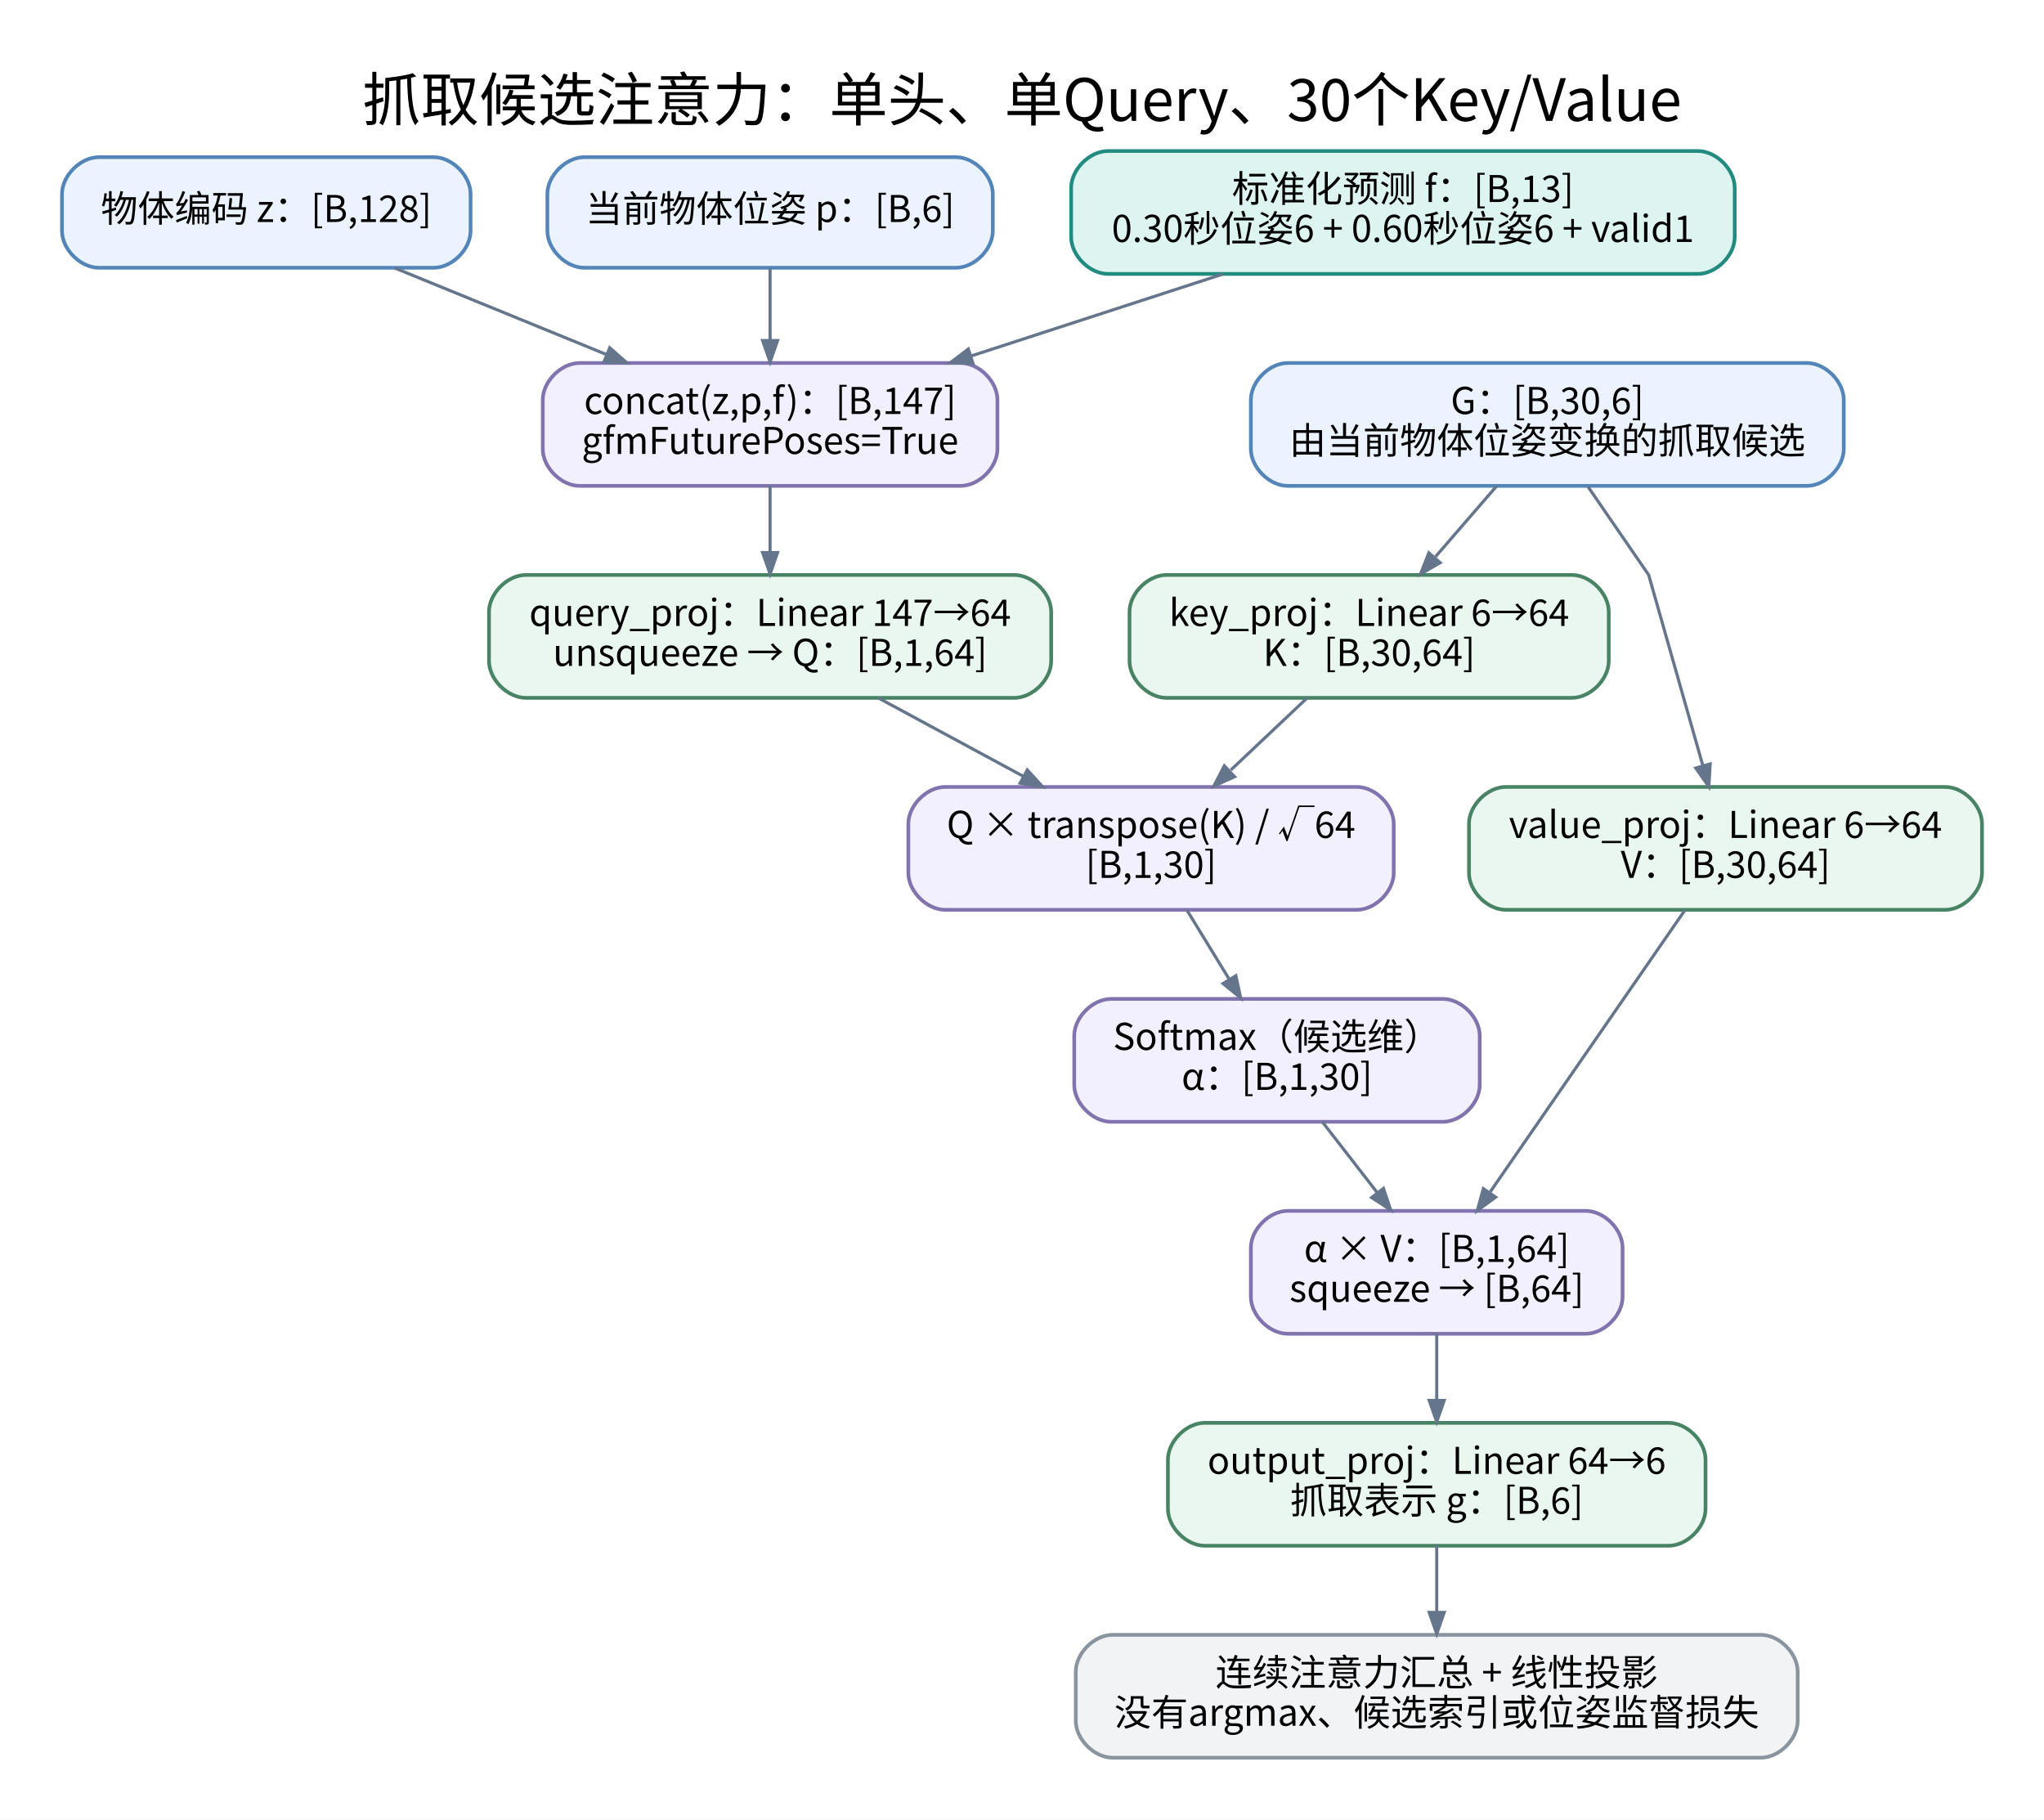
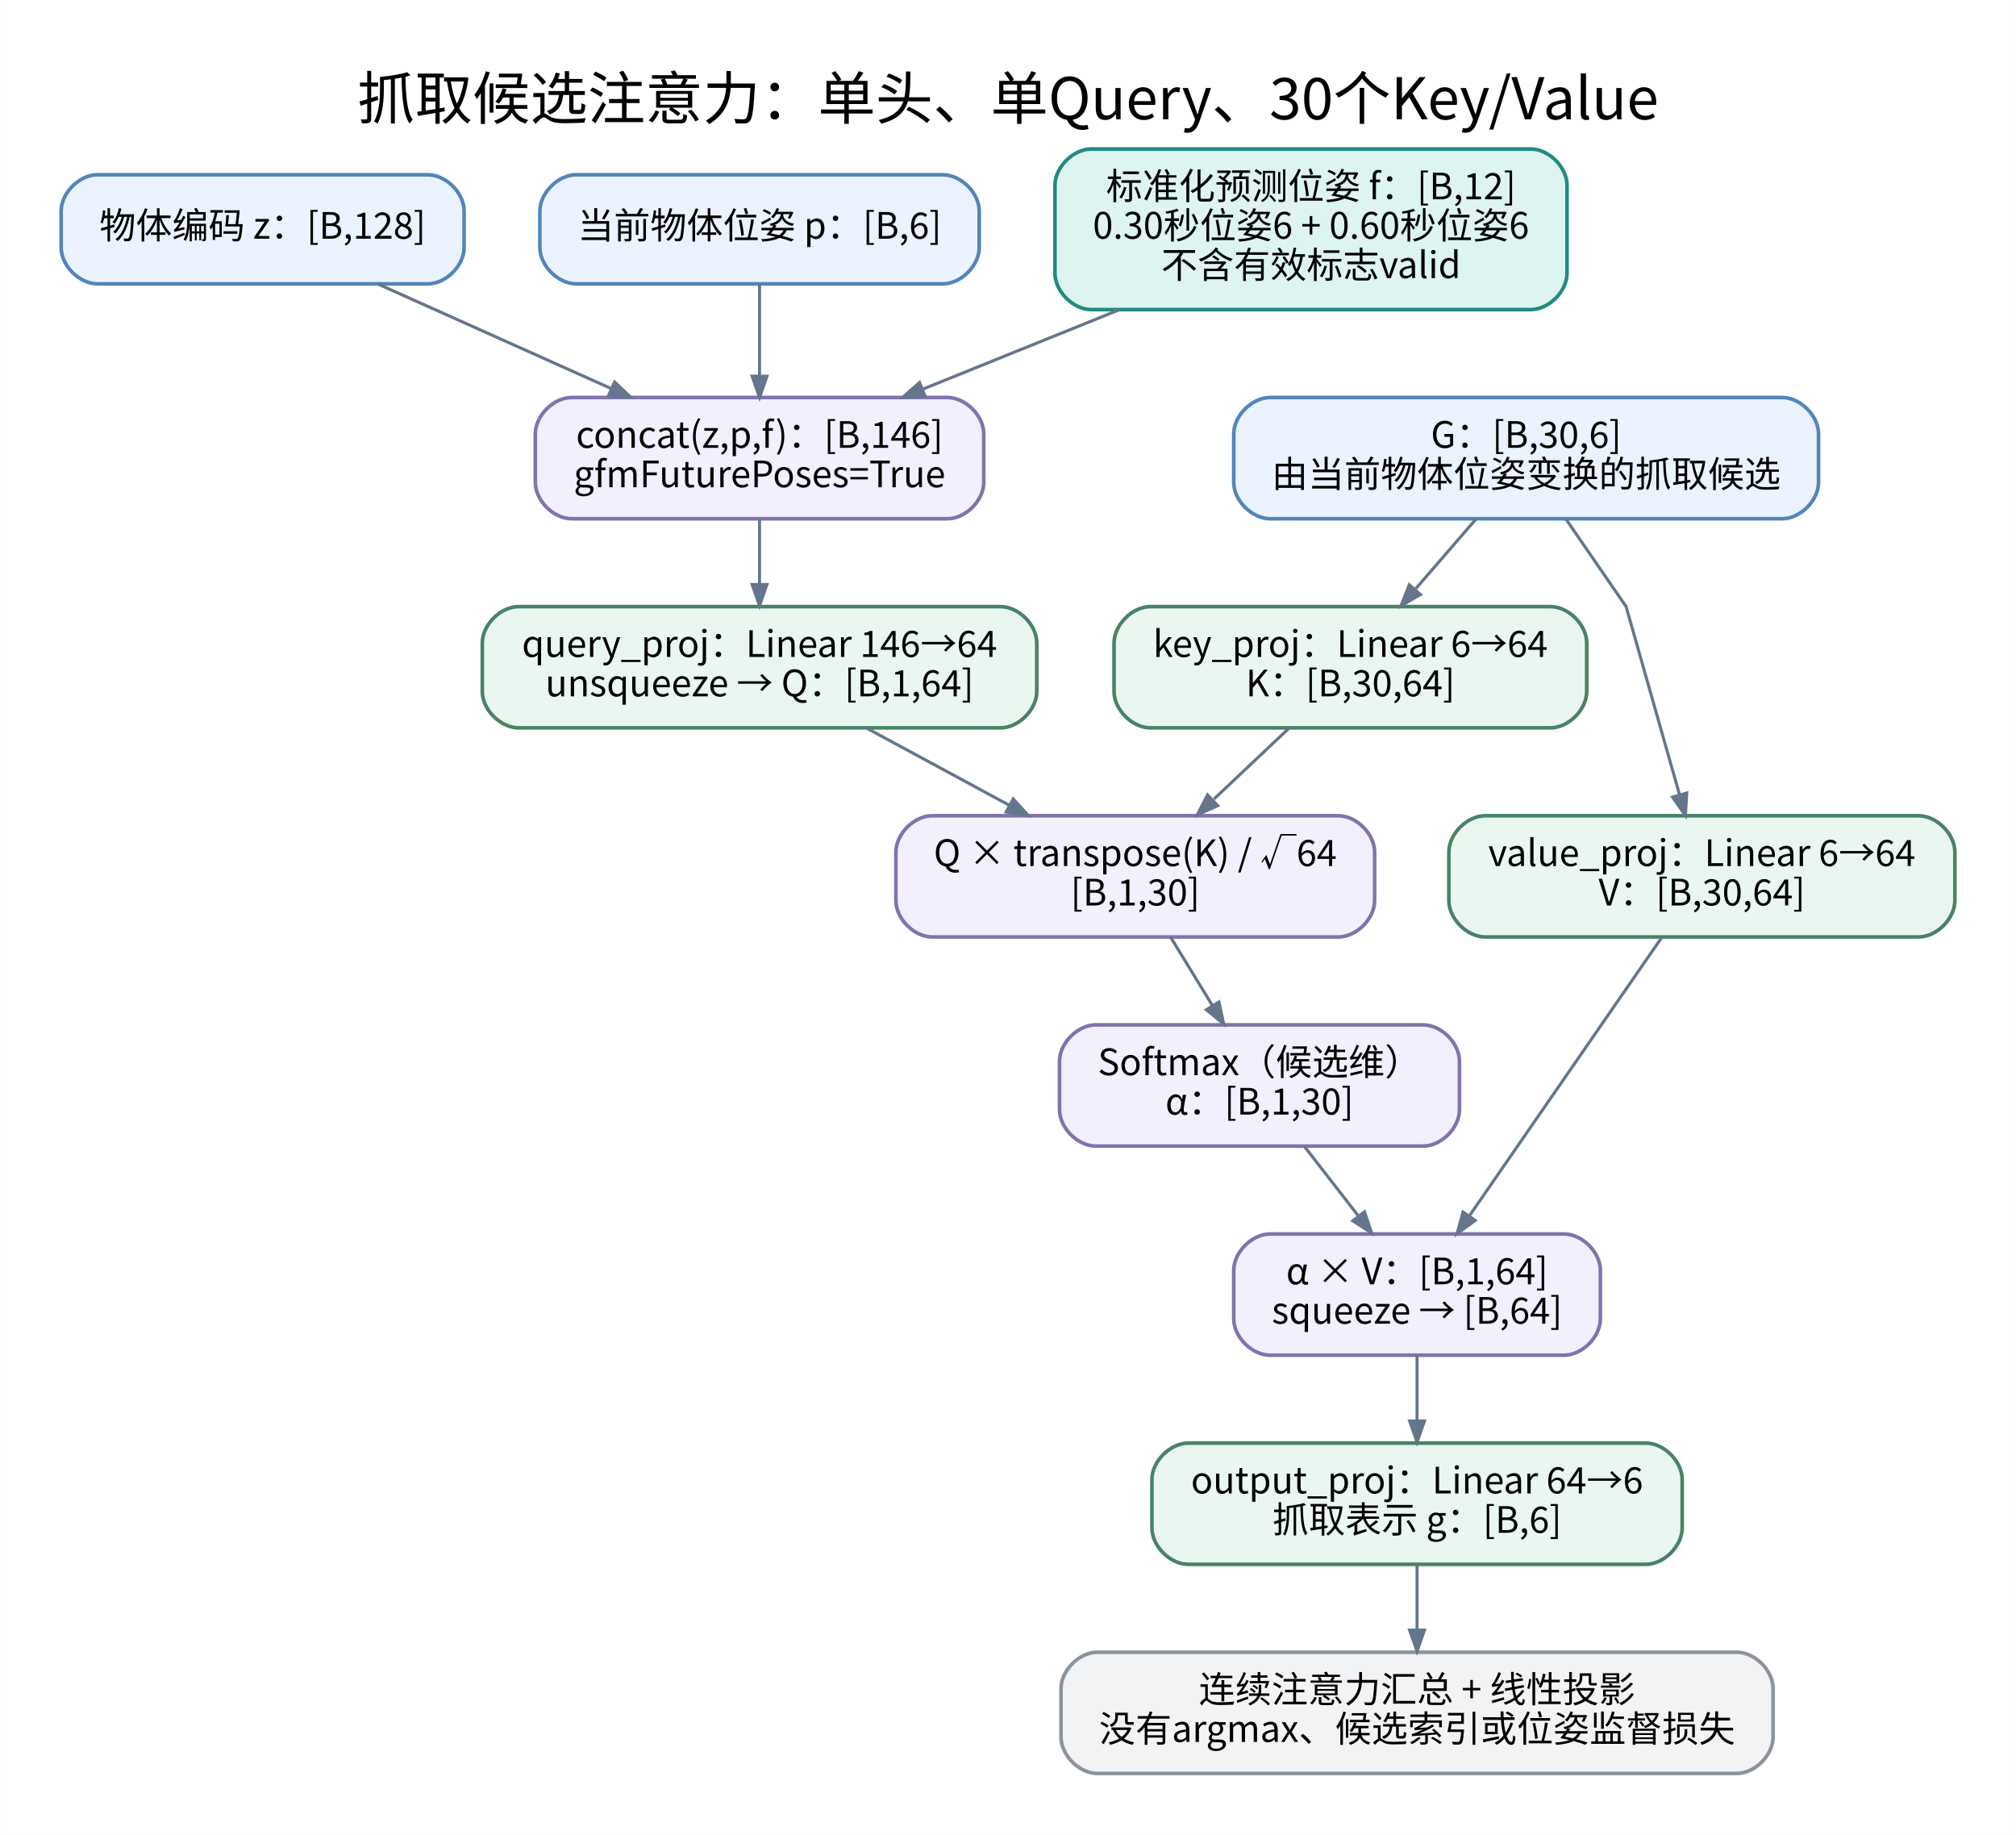
- <svg xmlns="http://www.w3.org/2000/svg" width="665pt" height="592pt" viewBox="0.00 0.00 665.32 592.32">
-   <g id="graph0" class="graph" transform="scale(1 1) rotate(0) translate(20.16 572.16)">
-     <polygon fill="white" stroke="transparent" points="-20.16,20.16 -20.16,-572.16 645.16,-572.16 645.16,20.16 -20.16,20.16" />
-     <text text-anchor="middle" x="312.5" y="-532.8" font-family="Noto Sans CJK SC" font-size="19.00">抓取候选注意力：单头、单Query、30个Key/Value</text>
+ <svg xmlns="http://www.w3.org/2000/svg" width="665pt" height="605pt" viewBox="0.00 0.00 665.32 605.32">
+   <g id="graph0" class="graph" transform="scale(1 1) rotate(0) translate(20.16 585.16)">
+     <polygon fill="white" stroke="transparent" points="-20.16,20.16 -20.16,-585.16 645.16,-585.16 645.16,20.16 -20.16,20.16" />
+     <text text-anchor="middle" x="312.5" y="-545.8" font-family="Noto Sans CJK SC" font-size="19.00">抓取候选注意力：单头、单Query、30个Key/Value</text>
    <g id="node1" class="node">
-       <path fill="#eaf3ff" stroke="#5385b9" stroke-width="1.2" d="M121,-521C121,-521 12,-521 12,-521 6,-521 0,-515 0,-509 0,-509 0,-497 0,-497 0,-491 6,-485 12,-485 12,-485 121,-485 121,-485 127,-485 133,-491 133,-497 133,-497 133,-509 133,-509 133,-515 127,-521 121,-521" />
-       <text text-anchor="middle" x="66.5" y="-499.9" font-family="Noto Sans CJK SC" font-size="12.00">物体编码 z：[B,128]</text>
+       <path fill="#eaf3ff" stroke="#5385b9" stroke-width="1.2" d="M121,-527.5C121,-527.5 12,-527.5 12,-527.5 6,-527.5 0,-521.5 0,-515.5 0,-515.5 0,-503.5 0,-503.5 0,-497.5 6,-491.5 12,-491.5 12,-491.5 121,-491.5 121,-491.5 127,-491.5 133,-497.5 133,-503.5 133,-503.5 133,-515.5 133,-515.5 133,-521.5 127,-527.5 121,-527.5" />
+       <text text-anchor="middle" x="66.5" y="-506.4" font-family="Noto Sans CJK SC" font-size="12.00">物体编码 z：[B,128]</text>
    </g>
    <g id="node4" class="node">
      <path fill="#f2efff" stroke="#8173ad" stroke-width="1.2" d="M292.5,-454C292.5,-454 168.5,-454 168.5,-454 162.5,-454 156.5,-448 156.5,-442 156.5,-442 156.5,-426 156.5,-426 156.5,-420 162.5,-414 168.5,-414 168.5,-414 292.5,-414 292.5,-414 298.5,-414 304.5,-420 304.5,-426 304.5,-426 304.5,-442 304.5,-442 304.5,-448 298.5,-454 292.5,-454" />
-       <text text-anchor="middle" x="230.5" y="-437.4" font-family="Noto Sans CJK SC" font-size="12.00">concat(z,p,f)：[B,147]</text>
+       <text text-anchor="middle" x="230.5" y="-437.4" font-family="Noto Sans CJK SC" font-size="12.00">concat(z,p,f)：[B,146]</text>
      <text text-anchor="middle" x="230.5" y="-424.4" font-family="Noto Sans CJK SC" font-size="12.00">gfmFuturePoses=True</text>
    </g>
    <g id="edge1" class="edge">
-       <path fill="none" stroke="#65758b" d="M108.31,-484.92C129.3,-476.34 154.95,-465.86 177.33,-456.72" />
-       <polygon fill="#65758b" stroke="#65758b" points="178.3,-458.97 183.85,-454.06 176.44,-454.44 178.3,-458.97" />
+       <path fill="none" stroke="#65758b" d="M104.54,-491.45C127.47,-481.18 156.91,-467.98 181.57,-456.93" />
+       <polygon fill="#65758b" stroke="#65758b" points="182.67,-459.12 188.05,-454.02 180.66,-454.65 182.67,-459.12" />
    </g>
    <g id="node2" class="node">
-       <path fill="#eaf3ff" stroke="#5385b9" stroke-width="1.2" d="M291,-521C291,-521 170,-521 170,-521 164,-521 158,-515 158,-509 158,-509 158,-497 158,-497 158,-491 164,-485 170,-485 170,-485 291,-485 291,-485 297,-485 303,-491 303,-497 303,-497 303,-509 303,-509 303,-515 297,-521 291,-521" />
-       <text text-anchor="middle" x="230.5" y="-499.9" font-family="Noto Sans CJK SC" font-size="12.00">当前物体位姿 p：[B,6]</text>
+       <path fill="#eaf3ff" stroke="#5385b9" stroke-width="1.2" d="M291,-527.5C291,-527.5 170,-527.5 170,-527.5 164,-527.5 158,-521.5 158,-515.5 158,-515.5 158,-503.5 158,-503.5 158,-497.5 164,-491.5 170,-491.5 170,-491.5 291,-491.5 291,-491.5 297,-491.5 303,-497.5 303,-503.5 303,-503.5 303,-515.5 303,-515.5 303,-521.5 297,-527.5 291,-527.5" />
+       <text text-anchor="middle" x="230.5" y="-506.4" font-family="Noto Sans CJK SC" font-size="12.00">当前物体位姿 p：[B,6]</text>
    </g>
    <g id="edge2" class="edge">
-       <path fill="none" stroke="#65758b" d="M230.5,-484.75C230.5,-477.62 230.5,-469.2 230.5,-461.34" />
-       <polygon fill="#65758b" stroke="#65758b" points="232.95,-461.32 230.5,-454.32 228.05,-461.32 232.95,-461.32" />
+       <path fill="none" stroke="#65758b" d="M230.5,-491.45C230.5,-482.44 230.5,-471.19 230.5,-461.11" />
+       <polygon fill="#65758b" stroke="#65758b" points="232.95,-461.02 230.5,-454.02 228.05,-461.02 232.95,-461.02" />
    </g>
    <g id="node3" class="node">
-       <path fill="#ddf4f1" stroke="#218b80" stroke-width="1.2" d="M532.5,-523C532.5,-523 340.5,-523 340.5,-523 334.5,-523 328.5,-517 328.5,-511 328.5,-511 328.5,-495 328.5,-495 328.5,-489 334.5,-483 340.5,-483 340.5,-483 532.5,-483 532.5,-483 538.5,-483 544.5,-489 544.5,-495 544.5,-495 544.5,-511 544.5,-511 544.5,-517 538.5,-523 532.5,-523" />
-       <text text-anchor="middle" x="436.5" y="-506.4" font-family="Noto Sans CJK SC" font-size="12.00">标准化预测 f：[B,13]</text>
-       <text text-anchor="middle" x="436.5" y="-493.4" font-family="Noto Sans CJK SC" font-size="12.00">0.30秒位姿6 + 0.60秒位姿6 + valid1</text>
+       <path fill="#ddf4f1" stroke="#218b80" stroke-width="1.2" d="M485,-536C485,-536 340,-536 340,-536 334,-536 328,-530 328,-524 328,-524 328,-495 328,-495 328,-489 334,-483 340,-483 340,-483 485,-483 485,-483 491,-483 497,-489 497,-495 497,-495 497,-524 497,-524 497,-530 491,-536 485,-536" />
+       <text text-anchor="middle" x="412.5" y="-519.4" font-family="Noto Sans CJK SC" font-size="12.00">标准化预测位姿 f：[B,12]</text>
+       <text text-anchor="middle" x="412.5" y="-506.4" font-family="Noto Sans CJK SC" font-size="12.00">0.30秒位姿6 + 0.60秒位姿6</text>
+       <text text-anchor="middle" x="412.5" y="-493.4" font-family="Noto Sans CJK SC" font-size="12.00">不含有效标志valid</text>
    </g>
    <g id="edge3" class="edge">
-       <path fill="none" stroke="#65758b" d="M378.02,-482.98C352.47,-474.67 322.39,-464.89 296.08,-456.33" />
-       <polygon fill="#65758b" stroke="#65758b" points="296.54,-453.9 289.13,-454.07 295.03,-458.56 296.54,-453.9" />
+       <path fill="none" stroke="#65758b" d="M349.36,-483C328.14,-474.43 304.69,-464.96 284.26,-456.71" />
+       <polygon fill="#65758b" stroke="#65758b" points="285.15,-454.43 277.75,-454.08 283.32,-458.97 285.15,-454.43" />
    </g>
    <g id="node5" class="node">
      <path fill="#eaf7f0" stroke="#478364" stroke-width="1.2" d="M310,-385C310,-385 151,-385 151,-385 145,-385 139,-379 139,-373 139,-373 139,-357 139,-357 139,-351 145,-345 151,-345 151,-345 310,-345 310,-345 316,-345 322,-351 322,-357 322,-357 322,-373 322,-373 322,-379 316,-385 310,-385" />
-       <text text-anchor="middle" x="230.5" y="-368.4" font-family="Noto Sans CJK SC" font-size="12.00">query_proj：Linear 147→64</text>
+       <text text-anchor="middle" x="230.5" y="-368.4" font-family="Noto Sans CJK SC" font-size="12.00">query_proj：Linear 146→64</text>
      <text text-anchor="middle" x="230.5" y="-355.4" font-family="Noto Sans CJK SC" font-size="12.00">unsqueeze → Q：[B,1,64]</text>
    </g>
    <g id="edge4" class="edge">
      <path fill="none" stroke="#65758b" d="M230.5,-413.98C230.5,-407.25 230.5,-399.55 230.5,-392.32" />
      <polygon fill="#65758b" stroke="#65758b" points="232.95,-392.3 230.5,-385.3 228.05,-392.3 232.95,-392.3" />
    </g>
    <g id="node9" class="node">
      <path fill="#f2efff" stroke="#8173ad" stroke-width="1.2" d="M421.5,-316C421.5,-316 287.5,-316 287.5,-316 281.5,-316 275.5,-310 275.5,-304 275.5,-304 275.5,-288 275.5,-288 275.5,-282 281.5,-276 287.5,-276 287.5,-276 421.5,-276 421.5,-276 427.5,-276 433.5,-282 433.5,-288 433.5,-288 433.5,-304 433.5,-304 433.5,-310 427.5,-316 421.5,-316" />
      <text text-anchor="middle" x="354.5" y="-299.4" font-family="Noto Sans CJK SC" font-size="12.00">Q × transpose(K) / √64</text>
      <text text-anchor="middle" x="354.5" y="-286.4" font-family="Noto Sans CJK SC" font-size="12.00">[B,1,30]</text>
    </g>
    <g id="edge5" class="edge">
      <path fill="none" stroke="#65758b" d="M265.7,-344.98C280.36,-337.06 297.5,-327.8 312.78,-319.54" />
      <polygon fill="#65758b" stroke="#65758b" points="314.22,-321.55 319.21,-316.07 311.89,-317.24 314.22,-321.55" />
    </g>
    <g id="node6" class="node">
      <path fill="#eaf3ff" stroke="#5385b9" stroke-width="1.2" d="M568,-454C568,-454 399,-454 399,-454 393,-454 387,-448 387,-442 387,-442 387,-426 387,-426 387,-420 393,-414 399,-414 399,-414 568,-414 568,-414 574,-414 580,-420 580,-426 580,-426 580,-442 580,-442 580,-448 574,-454 568,-454" />
      <text text-anchor="middle" x="483.5" y="-437.4" font-family="Noto Sans CJK SC" font-size="12.00">G：[B,30,6]</text>
      <text text-anchor="middle" x="483.5" y="-424.4" font-family="Noto Sans CJK SC" font-size="12.00">由当前物体位姿变换的抓取候选</text>
    </g>
    <g id="node7" class="node">
      <path fill="#eaf7f0" stroke="#478364" stroke-width="1.2" d="M491.5,-385C491.5,-385 359.5,-385 359.5,-385 353.5,-385 347.5,-379 347.5,-373 347.5,-373 347.5,-357 347.5,-357 347.5,-351 353.5,-345 359.5,-345 359.5,-345 491.5,-345 491.5,-345 497.5,-345 503.5,-351 503.5,-357 503.5,-357 503.5,-373 503.5,-373 503.5,-379 497.5,-385 491.5,-385" />
      <text text-anchor="middle" x="425.5" y="-368.4" font-family="Noto Sans CJK SC" font-size="12.00">key_proj：Linear 6→64</text>
      <text text-anchor="middle" x="425.5" y="-355.4" font-family="Noto Sans CJK SC" font-size="12.00">K：[B,30,64]</text>
    </g>
    <g id="edge10" class="edge">
      <path fill="none" stroke="#65758b" d="M467.03,-413.98C460.84,-406.83 453.71,-398.58 447.12,-390.97" />
      <polygon fill="#65758b" stroke="#65758b" points="448.64,-388.99 442.21,-385.3 444.94,-392.2 448.64,-388.99" />
    </g>
    <g id="node8" class="node">
      <path fill="#eaf7f0" stroke="#478364" stroke-width="1.2" d="M613,-316C613,-316 470,-316 470,-316 464,-316 458,-310 458,-304 458,-304 458,-288 458,-288 458,-282 464,-276 470,-276 470,-276 613,-276 613,-276 619,-276 625,-282 625,-288 625,-288 625,-304 625,-304 625,-310 619,-316 613,-316" />
      <text text-anchor="middle" x="541.5" y="-299.4" font-family="Noto Sans CJK SC" font-size="12.00">value_proj：Linear 6→64</text>
      <text text-anchor="middle" x="541.5" y="-286.4" font-family="Noto Sans CJK SC" font-size="12.00">V：[B,30,64]</text>
    </g>
    <g id="edge11" class="edge">
      <path fill="none" stroke="#65758b" d="M496.73,-413.75C505.91,-400.4 516.5,-385 516.5,-385 516.5,-385 526.71,-349.05 534.08,-323.11" />
      <polygon fill="#65758b" stroke="#65758b" points="536.52,-323.5 536.08,-316.09 531.81,-322.16 536.52,-323.5" />
    </g>
    <g id="edge12" class="edge">
      <path fill="none" stroke="#65758b" d="M405.34,-344.98C397.62,-337.69 388.69,-329.26 380.49,-321.52" />
      <polygon fill="#65758b" stroke="#65758b" points="381.73,-319.32 374.95,-316.3 378.36,-322.89 381.73,-319.32" />
    </g>
    <g id="node11" class="node">
      <path fill="#f2efff" stroke="#8173ad" stroke-width="1.2" d="M496,-178C496,-178 399,-178 399,-178 393,-178 387,-172 387,-166 387,-166 387,-150 387,-150 387,-144 393,-138 399,-138 399,-138 496,-138 496,-138 502,-138 508,-144 508,-150 508,-150 508,-166 508,-166 508,-172 502,-178 496,-178" />
      <text text-anchor="middle" x="447.5" y="-161.4" font-family="Noto Sans CJK SC" font-size="12.00">α × V：[B,1,64]</text>
      <text text-anchor="middle" x="447.5" y="-148.4" font-family="Noto Sans CJK SC" font-size="12.00">squeeze → [B,64]</text>
    </g>
    <g id="edge13" class="edge">
      <path fill="none" stroke="#65758b" d="M528.23,-275.8C511.65,-251.81 483.22,-210.67 464.9,-184.17" />
      <polygon fill="#65758b" stroke="#65758b" points="466.7,-182.46 460.7,-178.1 462.67,-185.25 466.7,-182.46" />
    </g>
    <g id="node10" class="node">
      <path fill="#f2efff" stroke="#8173ad" stroke-width="1.2" d="M449.5,-247C449.5,-247 341.5,-247 341.5,-247 335.5,-247 329.5,-241 329.5,-235 329.5,-235 329.5,-219 329.5,-219 329.5,-213 335.5,-207 341.5,-207 341.5,-207 449.5,-207 449.5,-207 455.5,-207 461.5,-213 461.5,-219 461.5,-219 461.5,-235 461.5,-235 461.5,-241 455.5,-247 449.5,-247" />
      <text text-anchor="middle" x="395.5" y="-230.4" font-family="Noto Sans CJK SC" font-size="12.00">Softmax（候选维）</text>
      <text text-anchor="middle" x="395.5" y="-217.4" font-family="Noto Sans CJK SC" font-size="12.00">α：[B,1,30]</text>
    </g>
    <g id="edge6" class="edge">
      <path fill="none" stroke="#65758b" d="M366.14,-275.98C370.43,-268.97 375.36,-260.91 379.94,-253.42" />
      <polygon fill="#65758b" stroke="#65758b" points="382.13,-254.55 383.69,-247.3 377.95,-251.99 382.13,-254.55" />
    </g>
    <g id="edge7" class="edge">
      <path fill="none" stroke="#65758b" d="M410.26,-206.98C415.81,-199.83 422.21,-191.58 428.12,-183.97" />
      <polygon fill="#65758b" stroke="#65758b" points="430.16,-185.33 432.52,-178.3 426.29,-182.33 430.16,-185.33" />
    </g>
    <g id="node12" class="node">
      <path fill="#eaf7f0" stroke="#478364" stroke-width="1.2" d="M523,-109C523,-109 372,-109 372,-109 366,-109 360,-103 360,-97 360,-97 360,-81 360,-81 360,-75 366,-69 372,-69 372,-69 523,-69 523,-69 529,-69 535,-75 535,-81 535,-81 535,-97 535,-97 535,-103 529,-109 523,-109" />
      <text text-anchor="middle" x="447.5" y="-92.4" font-family="Noto Sans CJK SC" font-size="12.00">output_proj：Linear 64→6</text>
      <text text-anchor="middle" x="447.5" y="-79.4" font-family="Noto Sans CJK SC" font-size="12.00">抓取表示 g：[B,6]</text>
    </g>
    <g id="edge8" class="edge">
      <path fill="none" stroke="#65758b" d="M447.5,-137.98C447.5,-131.25 447.5,-123.55 447.5,-116.32" />
      <polygon fill="#65758b" stroke="#65758b" points="449.95,-116.3 447.5,-109.3 445.05,-116.3 449.95,-116.3" />
    </g>
    <g id="node13" class="node">
      <path fill="#f1f3f5" stroke="#8a949e" stroke-width="1.2" d="M553,-40C553,-40 342,-40 342,-40 336,-40 330,-34 330,-28 330,-28 330,-12 330,-12 330,-6 336,0 342,0 342,0 553,0 553,0 559,0 565,-6 565,-12 565,-12 565,-28 565,-28 565,-34 559,-40 553,-40" />
      <text text-anchor="middle" x="447.5" y="-23.4" font-family="Noto Sans CJK SC" font-size="12.00">连续注意力汇总 + 线性投影</text>
      <text text-anchor="middle" x="447.5" y="-10.4" font-family="Noto Sans CJK SC" font-size="12.00">没有argmax、候选索引或位姿监督损失</text>
    </g>
    <g id="edge9" class="edge">
      <path fill="none" stroke="#65758b" d="M447.5,-68.98C447.5,-62.25 447.5,-54.55 447.5,-47.32" />
      <polygon fill="#65758b" stroke="#65758b" points="449.95,-47.3 447.5,-40.3 445.05,-47.3 449.95,-47.3" />
    </g>
  </g>
</svg>
